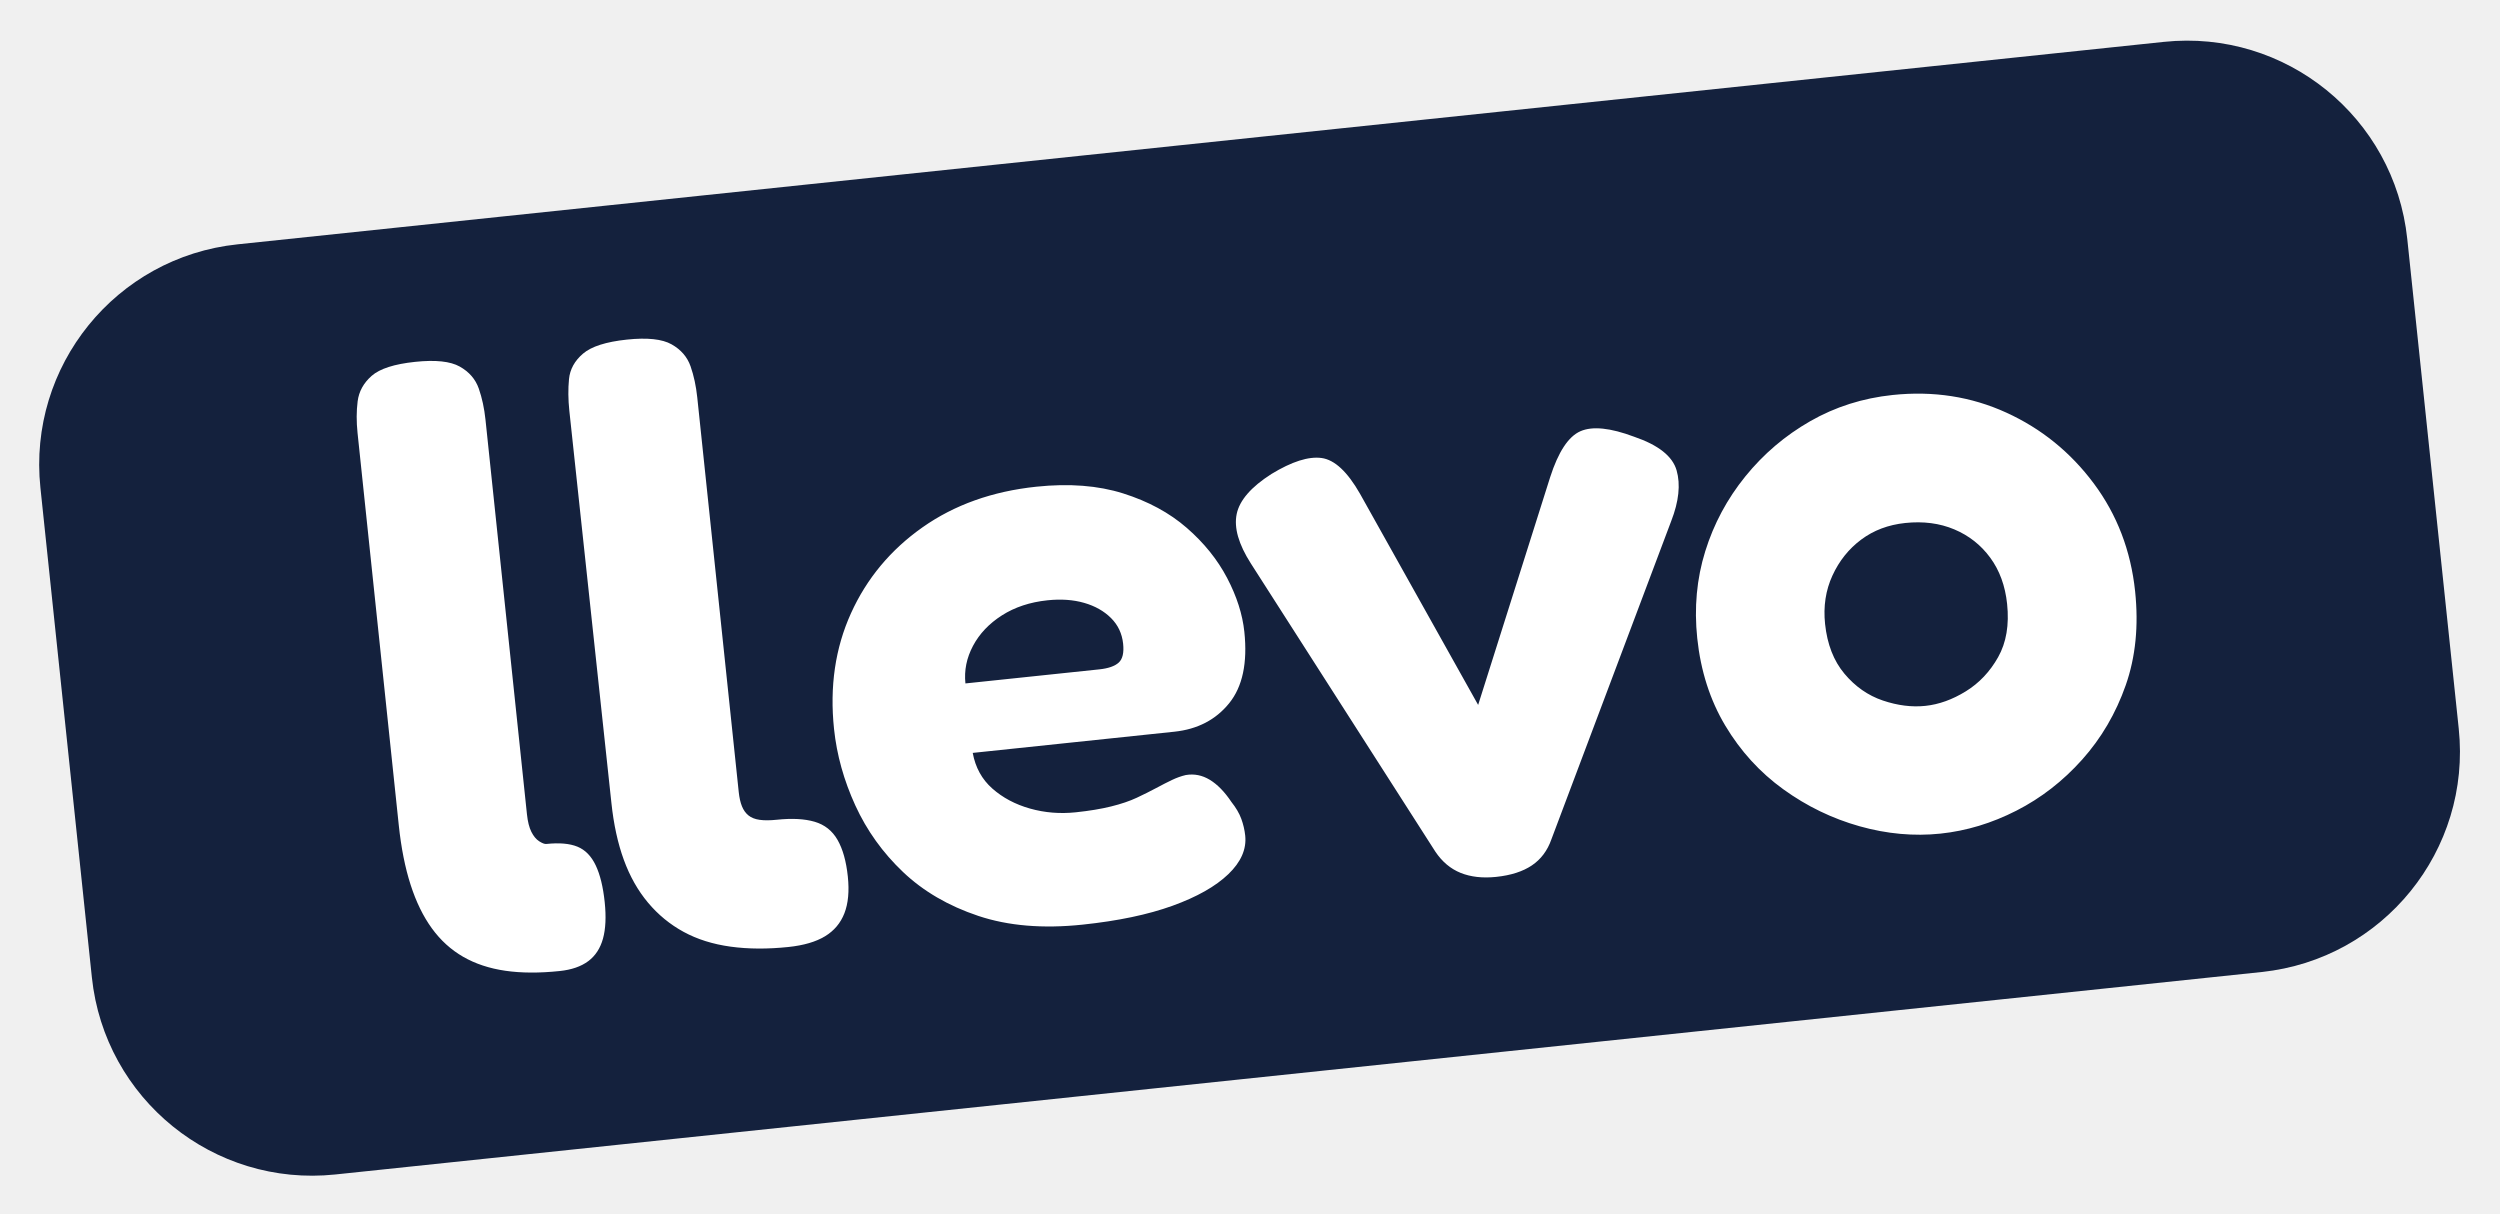
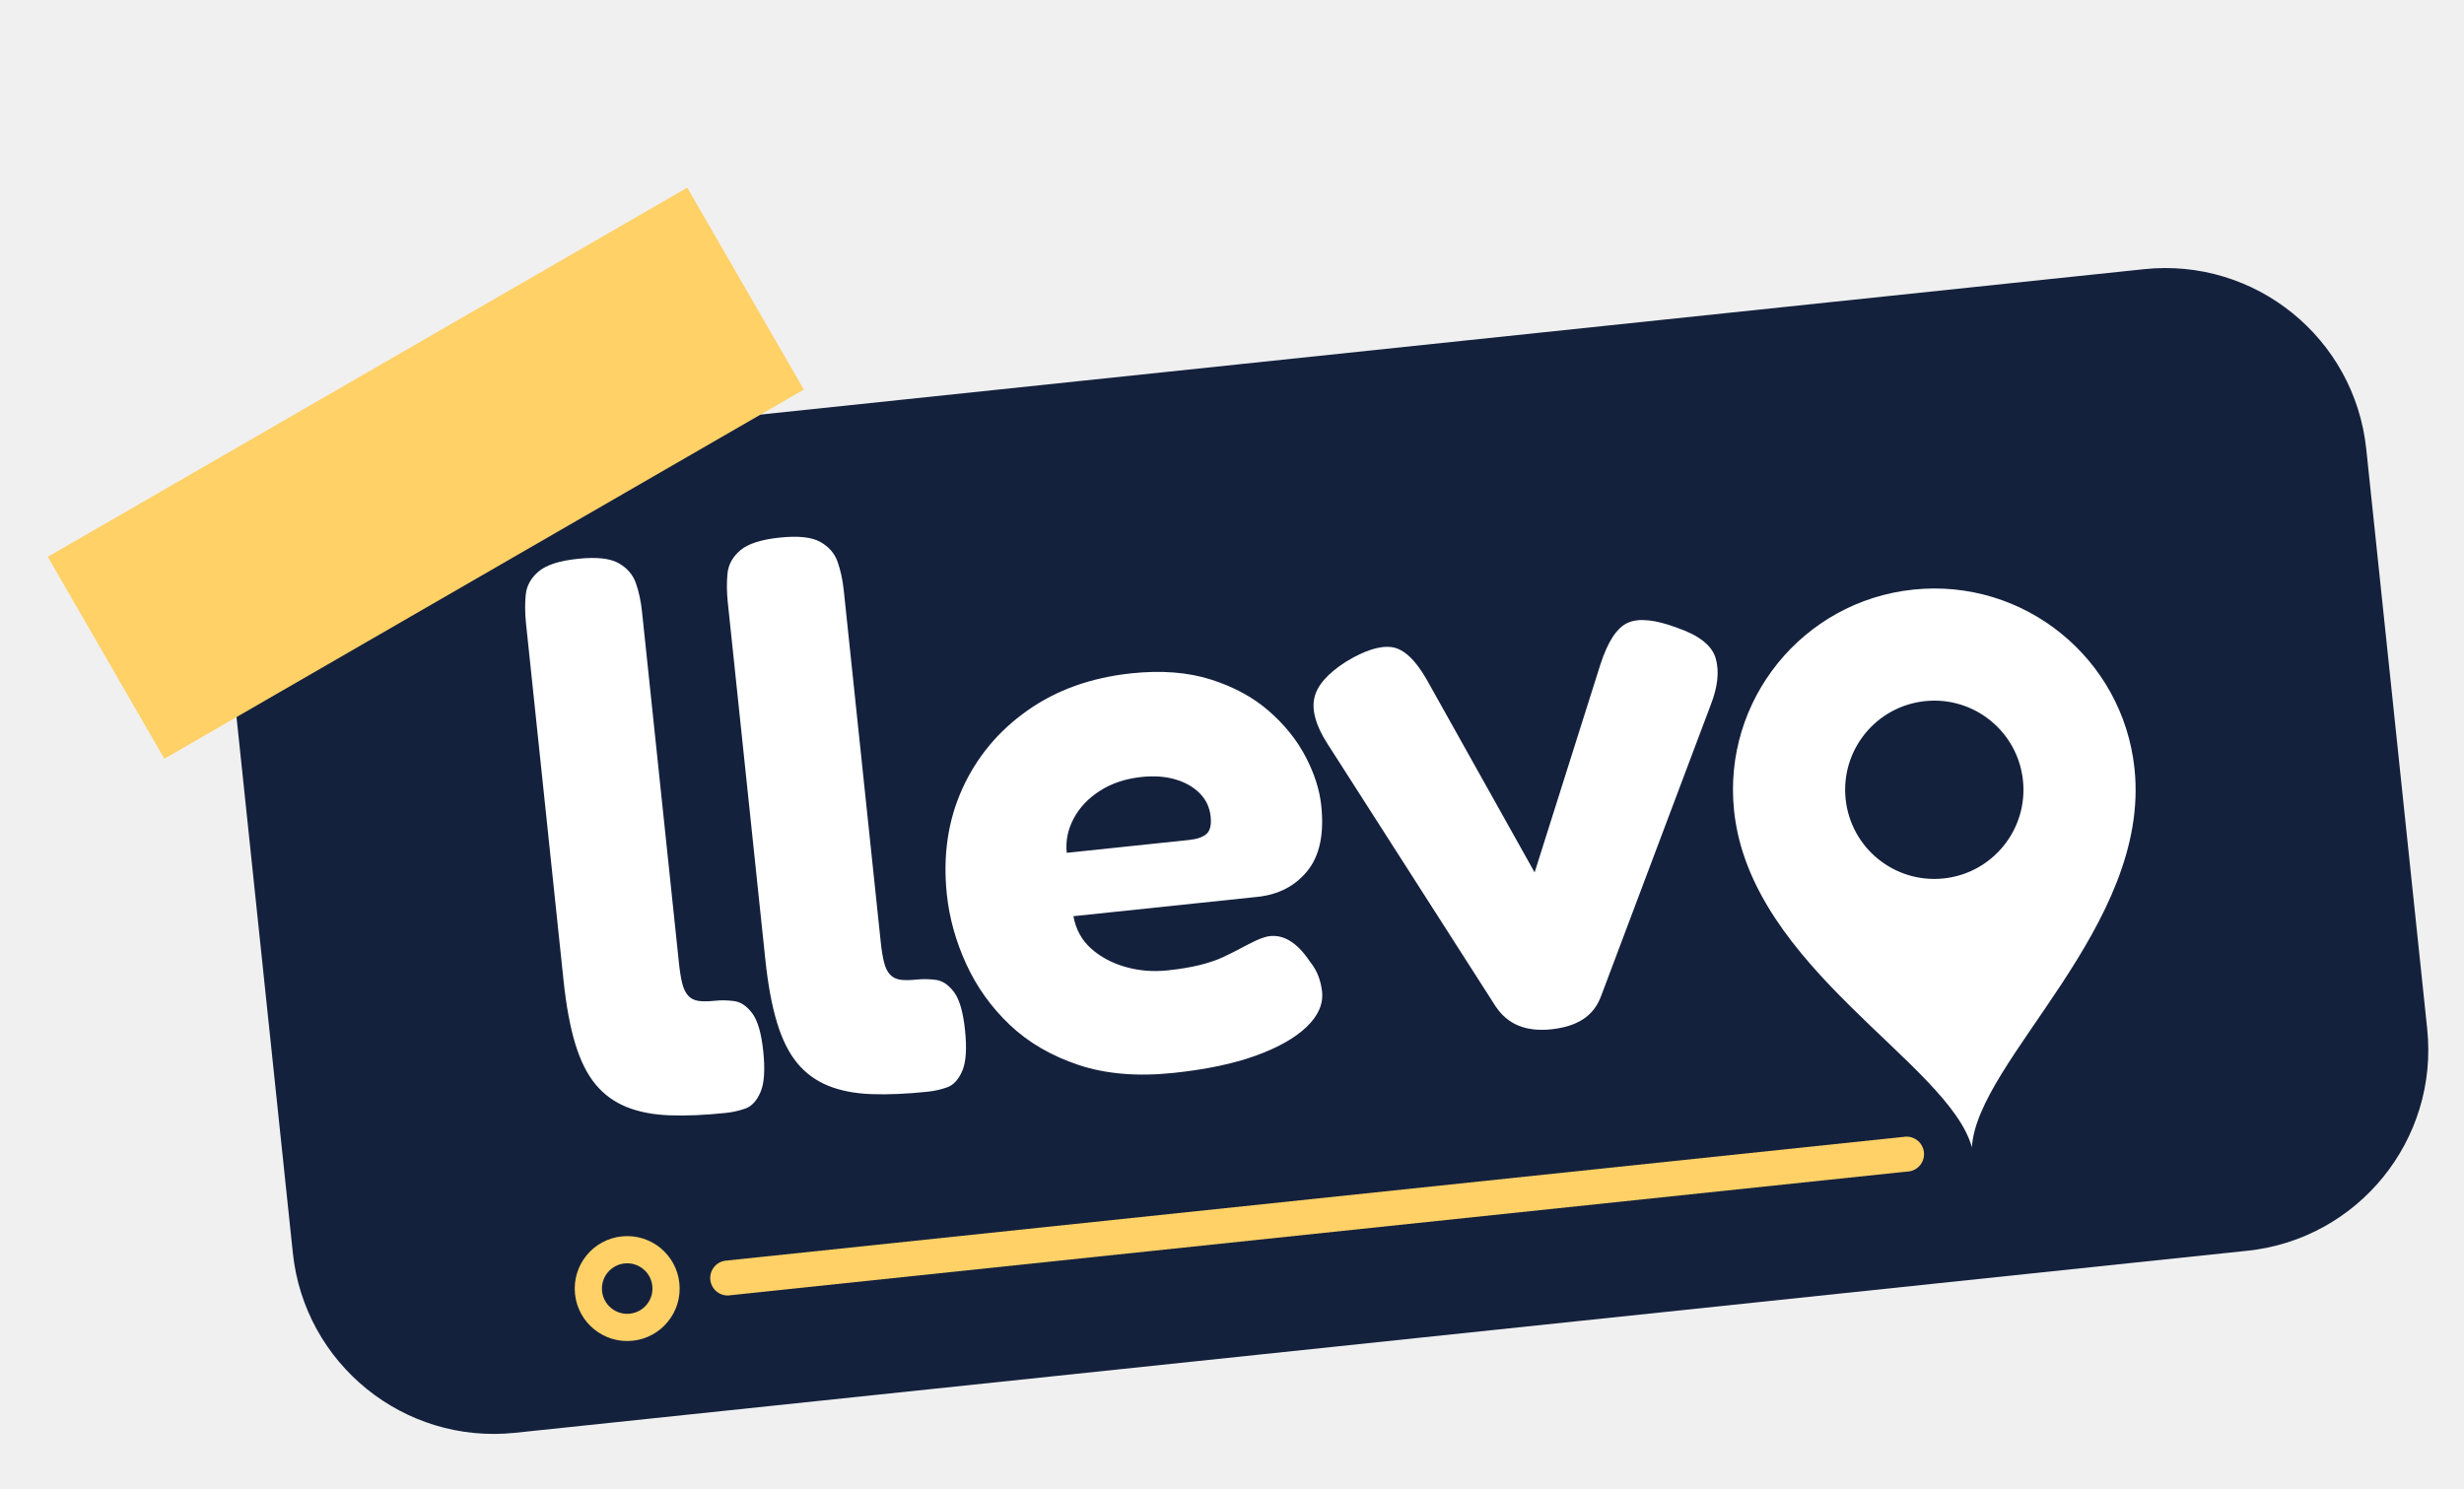
- <svg xmlns="http://www.w3.org/2000/svg" viewBox="-14 -33 587 285" role="img" aria-labelledby="t">
-   <g transform="rotate(-6 279.4 109.8)">
-     <rect x="0" y="0" width="558.8" height="219.6" rx="52.0" fill="#14213D" />
-     <path fill="#FFFFFF" transform="translate(68.0 176.0)" d="M95.40 1.60L95.40 1.60Q88 1.60 81.90 0.10Q75.80-1.40 71.30-4.50Q66.80-7.60 63.70-12.20Q60.60-16.80 59.10-22.80Q57.60-28.80 57.60-36.40L57.60-36.40L57.40-129Q57.40-133 58.10-136.40Q58.80-139.80 62-142Q65.20-144.20 72.60-144.20L72.60-144.20Q79.80-144.20 82.90-142Q86-139.80 86.80-136.40Q87.60-133 87.60-129L87.60-129L87.60-35.80Q87.60-33.80 88-32.40Q88.40-31 89.30-30.10Q90.20-29.20 91.80-28.80Q93.40-28.40 95.80-28.40L95.80-28.40Q101.20-28.40 104.60-27Q108-25.60 109.50-22.20Q111-18.80 111-13.40L111-13.40Q111-8.20 109.30-4.90Q107.60-1.60 104.20 0Q100.80 1.60 95.40 1.60ZM41.40 1.60L41.40 1.60Q34.20 1.60 28.70 0.20Q23.20-1.20 19.20-4.10Q15.20-7 12.60-11.50Q10-16 8.70-22.20Q7.40-28.40 7.40-36.40L7.40-36.40L7.40-129Q7.40-133 8.20-136.40Q9-139.80 12.10-142Q15.20-144.20 22.60-144.20L22.60-144.20Q29.80-144.20 32.90-142Q36-139.80 36.80-136.40Q37.60-133 37.60-129L37.60-129L37.60-35.80Q37.60-33.20 38.20-31.60Q38.80-30 39.80-29.20Q40.80-28.40 41.40-28.40L41.40-28.40Q46-28.40 48.60-27Q51.20-25.60 52.40-22.20Q53.60-18.80 53.60-13.40L53.60-13.40Q53.60-8.20 52.30-4.90Q51-1.60 48.30 0Q45.60 1.60 41.40 1.60Z M164.60 3.60L164.60 3.60Q150.60 3.60 140.50-1Q130.40-5.60 124-13.10Q117.60-20.60 114.50-29.80Q111.40-39 111.40-48.20L111.40-48.20Q111.40-63.20 118.20-74.80Q125-86.40 137-93.10Q149-99.80 164.60-99.80L164.60-99.80Q176.20-99.80 184.70-96.10Q193.20-92.40 198.70-86.50Q204.20-80.60 206.90-73.80Q209.60-67 209.60-60.80L209.60-60.80Q209.60-49.80 204.30-44.50Q199-39.20 190.80-39.20L190.80-39.20L143.20-39.20Q143.60-34 146.90-30.40Q150.20-26.80 155.20-24.80Q160.20-22.80 165.80-22.80L165.80-22.80Q170.60-22.80 174.20-23.30Q177.80-23.80 180.40-24.70Q183-25.60 185.20-26.50Q187.40-27.40 189.10-28Q190.80-28.60 192.40-28.80L192.40-28.80Q195.40-29 197.90-27.10Q200.40-25.20 202.40-21.40L202.40-21.40Q203.80-19.20 204.30-17.20Q204.80-15.20 204.80-13.20L204.80-13.20Q204.80-8.40 199.90-4.60Q195-0.80 186.10 1.40Q177.20 3.60 164.60 3.60ZM143.20-55.60L143.20-55.60L174.80-55.60Q178-55.60 179.50-56.70Q181-57.80 181-61L181-61Q181-64.60 178.80-67.30Q176.60-70 172.90-71.50Q169.20-73 164.40-73L164.40-73Q158.20-73 153.40-70.60Q148.60-68.20 145.90-64.20Q143.20-60.20 143.20-55.60Z M262.40 2.60L262.40 2.60Q257.60 2.60 254.20 0.80Q250.80-1 248.80-4.80L248.80-4.80L212.80-76.60Q209.20-83.80 210.70-88.50Q212.20-93.20 219.80-97L219.80-97Q227.40-100.60 231.90-99.50Q236.40-98.40 240-90.20L240-90.20L262.40-38L284.80-89.40Q288.60-98 293-99.40Q297.40-100.80 305.40-96.80L305.40-96.80Q313.60-93 314.50-87.90Q315.40-82.80 312-76.20L312-76.20L276.20-4.80Q274.40-1 271 0.80Q267.60 2.60 262.40 2.60Z M367.20 3.40L367.20 3.40Q357.80 3.40 348.50-0.30Q339.20-4 331.60-10.80Q324-17.60 319.60-27.10Q315.20-36.60 315.20-48.20L315.20-48.20Q315.20-59 319.20-68.30Q323.20-77.60 330.40-84.80Q337.60-92 346.90-96.10Q356.20-100.20 366.80-100.20L366.80-100.20Q381.20-100.20 392.90-93.30Q404.60-86.40 411.60-74.60Q418.60-62.80 418.60-48.40L418.60-48.40Q418.60-36.20 414.10-26.70Q409.60-17.20 402.10-10.40Q394.60-3.60 385.50-0.10Q376.40 3.40 367.20 3.40ZM366.80-26.80L366.80-26.80Q371.60-26.80 376.60-29.20Q381.60-31.60 385-36.40Q388.40-41.20 388.40-48.60L388.40-48.60Q388.40-55 385.60-59.80Q382.80-64.60 377.90-67.30Q373-70 366.60-70L366.60-70Q360.60-70 355.90-67.20Q351.20-64.40 348.30-59.50Q345.40-54.60 345.40-48.40L345.40-48.40Q345.40-41.20 348.70-36.30Q352-31.40 357-29.10Q362-26.80 366.80-26.80Z" />
+ <svg xmlns="http://www.w3.org/2000/svg" viewBox="-66 -92 634 383" role="img" aria-labelledby="t">
+   <g transform="rotate(-6 276.1 127)">
+     <rect width="552.2" height="254" rx="52" fill="#14213D" />
+     <g transform="translate(68 176)">
+       <path fill="#FFFFFF" d="M46.60 1.80L46.60 1.80Q38.40 1.80 32.10 0.90Q25.80 0 21.30-2.40Q16.80-4.80 14-9Q11.20-13.20 9.90-19.90Q8.60-26.60 8.60-36.40L8.60-36.40L8.60-128.80Q8.60-132.80 9.30-136.20Q10-139.60 13.20-141.80Q16.40-144 23.60-144L23.60-144Q30.80-144 33.90-141.80Q37-139.60 37.80-136.20Q38.60-132.80 38.60-128.80L38.60-128.80L38.60-37.80Q38.60-34.60 38.90-32.50Q39.20-30.40 40.10-29.20Q41-28 42.60-27.60Q44.20-27.20 46.80-27.20L46.80-27.20Q49.20-27.20 51.70-26.60Q54.20-26 56-23Q57.80-20 57.80-13L57.80-13Q57.80-5.80 56-2.60Q54.20 0.60 51.70 1.20Q49.20 1.80 46.60 1.80Z M98.80 1.80L98.80 1.80Q90.60 1.80 84.30 0.90Q78 0 73.50-2.40Q69-4.80 66.20-9Q63.40-13.20 62.10-19.90Q60.80-26.60 60.80-36.40L60.80-36.40L60.80-128.80Q60.80-132.80 61.50-136.20Q62.20-139.60 65.40-141.80Q68.60-144 75.80-144L75.80-144Q83-144 86.10-141.80Q89.20-139.60 90-136.20Q90.80-132.80 90.80-128.80L90.80-128.80L90.80-37.80Q90.80-34.60 91.10-32.50Q91.40-30.40 92.30-29.20Q93.20-28 94.80-27.60Q96.40-27.20 99-27.20L99-27.20Q101.40-27.20 103.90-26.60Q106.40-26 108.20-23Q110-20 110-13L110-13Q110-5.80 108.20-2.60Q106.40 0.60 103.90 1.20Q101.40 1.80 98.80 1.80Z M162.20 3.60L162.20 3.60Q148.20 3.60 138.10-1Q128-5.60 121.60-13.10Q115.20-20.60 112.10-29.80Q109.00-39 109.00-48.20L109.00-48.20Q109.00-63.20 115.80-74.80Q122.60-86.40 134.60-93.10Q146.60-99.80 162.20-99.80L162.20-99.80Q173.80-99.80 182.30-96.10Q190.80-92.40 196.30-86.50Q201.80-80.60 204.50-73.80Q207.20-67 207.20-60.80L207.20-60.80Q207.20-49.80 201.90-44.50Q196.60-39.20 188.40-39.20L188.40-39.20L140.80-39.20Q141.20-34 144.50-30.40Q147.80-26.80 152.80-24.80Q157.80-22.80 163.40-22.80L163.40-22.80Q168.20-22.80 171.80-23.30Q175.40-23.80 178-24.70Q180.60-25.60 182.80-26.50Q185-27.40 186.70-28Q188.40-28.60 190-28.80L190-28.80Q193-29 195.50-27.10Q198-25.20 200-21.40L200-21.40Q201.40-19.20 201.90-17.20Q202.40-15.20 202.40-13.20L202.40-13.20Q202.40-8.40 197.50-4.60Q192.60-0.80 183.70 1.40Q174.80 3.60 162.20 3.60ZM140.80-55.60L140.80-55.60L172.40-55.60Q175.60-55.60 177.10-56.70Q178.60-57.80 178.60-61L178.60-61Q178.60-64.60 176.40-67.30Q174.20-70 170.50-71.50Q166.80-73 162-73L162-73Q155.80-73 151-70.60Q146.20-68.20 143.50-64.20Q140.80-60.20 140.80-55.60Z M260 2.60L260 2.60Q255.20 2.60 251.80 0.80Q248.40-1 246.40-4.80L246.40-4.80L210.40-76.60Q206.80-83.80 208.30-88.50Q209.80-93.20 217.40-97L217.40-97Q225-100.60 229.50-99.50Q234-98.40 237.60-90.20L237.60-90.20L260-38L282.40-89.40Q286.20-98 290.60-99.40Q295-100.80 303-96.80L303-96.80Q311.20-93 312.10-87.90Q313-82.80 309.60-76.20L309.60-76.20L273.80-4.80Q272-1 268.60 0.80Q265.20 2.60 260 2.60Z" />
+       <circle cx="16.6" cy="44.1" r="10" fill="none" stroke="#FFD166" stroke-width="7" />
+       <path d="M42.6 44.1 H348.5" pathLength="15" fill="none" stroke="#FFD166" stroke-width="9" stroke-linecap="round" stroke-dasharray="0 1" />
+       <path fill="#FFFFFF" fill-rule="evenodd" transform="translate(301.60 -107.60) scale(3.7)" d="M17 41c-1-6-14-14-14-25a14 14 0 1 1 28 0c0 11-13 19-14 25z M10.8 16a6.2 6.2 0 1 0 12.4 0a6.2 6.2 0 1 0 -12.4 0z" />
+     </g>
+     <rect x="-40" y="-24" width="190" height="60" fill="#FFD166" transform="rotate(-24 55 6)" />
  </g>
</svg>
